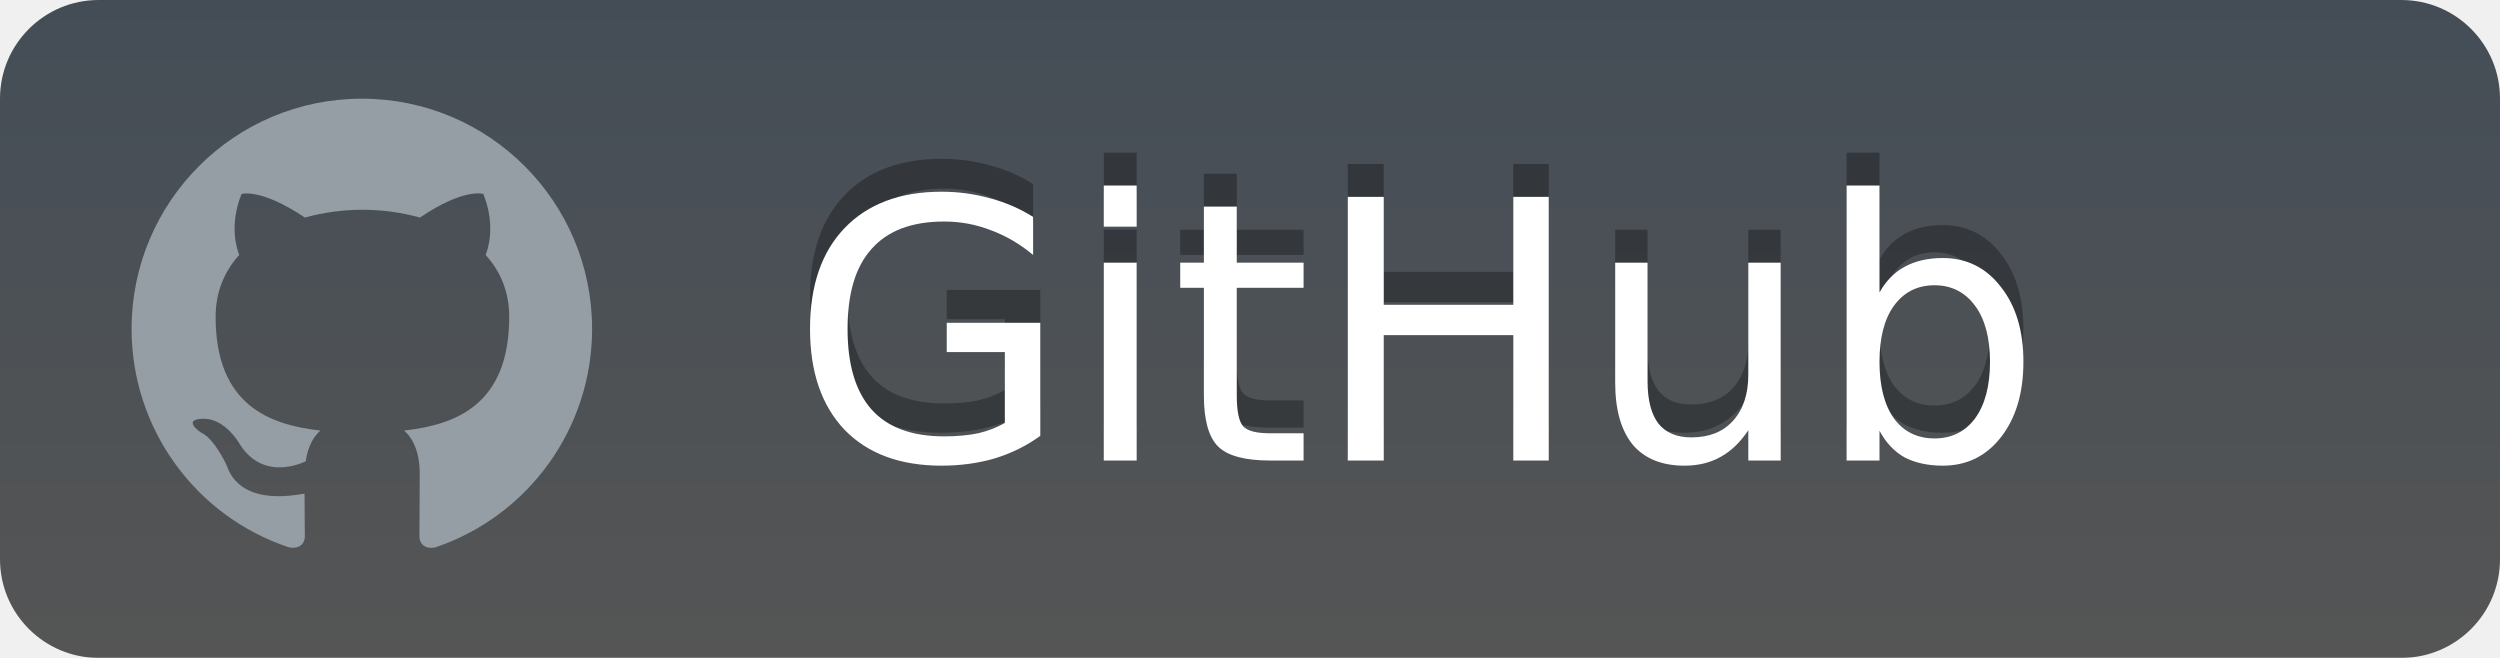
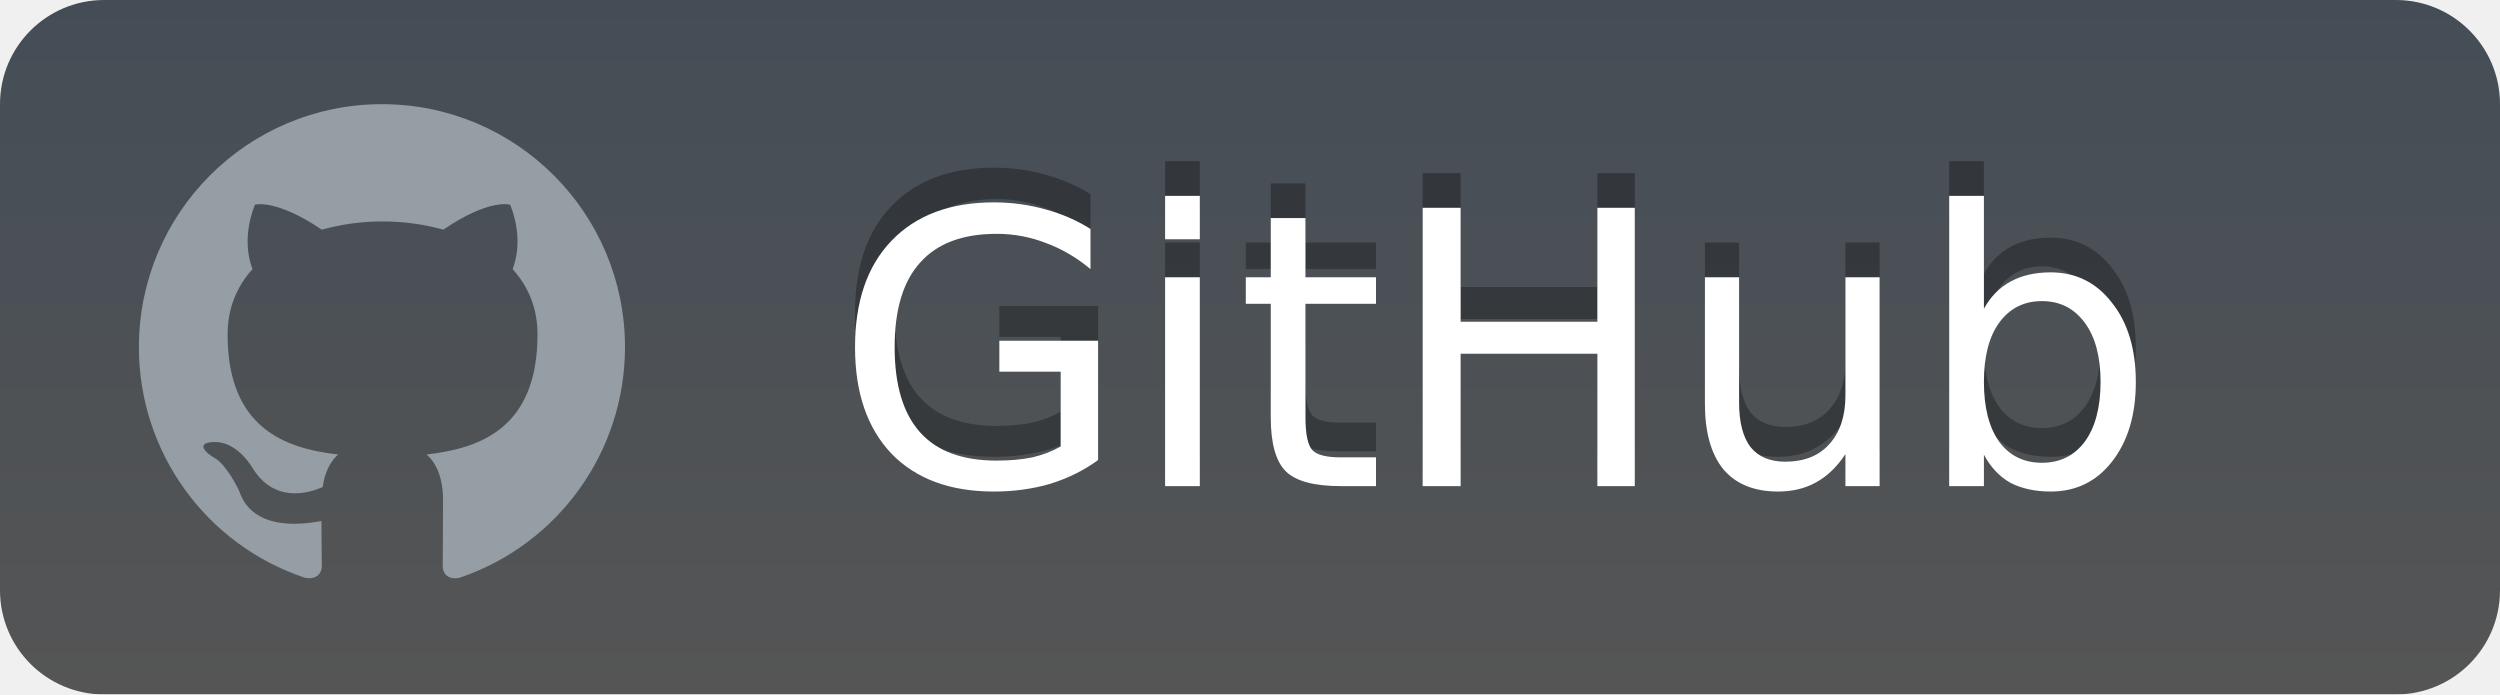
- <svg xmlns="http://www.w3.org/2000/svg" width="76" height="20">
+ <svg xmlns="http://www.w3.org/2000/svg" width="72" height="20">
  <defs>
    <linearGradient id="workflow-fill" x1="50%" y1="0%" x2="50%" y2="100%">
      <stop stop-color="#444D56" offset="0%" />
      <stop stop-color="#555555" offset="100%" />
    </linearGradient>
  </defs>
  <mask id="m">
    <rect width="100%" height="100%" rx="3" fill="#FFF" />
  </mask>
  <g mask="url(#m)">
    <rect width="100%" height="100%" fill="url(#workflow-fill)" />
    <path fill="#959DA5" d="M11 3c-3.868 0-7 3.132-7 7a6.996 6.996 0 0 0 4.786 6.641c.35.062.482-.148.482-.332 0-.166-.01-.718-.01-1.304-1.758.324-2.213-.429-2.353-.822-.079-.202-.42-.823-.717-.99-.245-.13-.595-.454-.01-.463.552-.009.946.508 1.077.718.63 1.058 1.636.76 2.039.577.061-.455.245-.761.446-.936-1.557-.175-3.185-.779-3.185-3.456 0-.762.271-1.392.718-1.882-.07-.175-.315-.892.07-1.855 0 0 .586-.183 1.925.718a6.5 6.5 0 0 1 1.75-.236 6.5 6.5 0 0 1 1.75.236c1.338-.91 1.925-.718 1.925-.718.385.963.14 1.68.07 1.855.446.49.717 1.112.717 1.882 0 2.686-1.636 3.28-3.194 3.456.254.219.473.639.473 1.295 0 .936-.009 1.689-.009 1.925 0 .184.131.402.481.332A7.011 7.011 0 0 0 18 10c0-3.867-3.133-7-7-7z" />
  </g>
  <g font-family="Verdana,DejaVu Sans,sans-serif" font-size="11">
    <text x="24" y="13" fill="#010101" fill-opacity=".3">GitHub</text>
    <text x="24" y="14" fill="#FFFFFF">GitHub</text>
  </g>
</svg>
